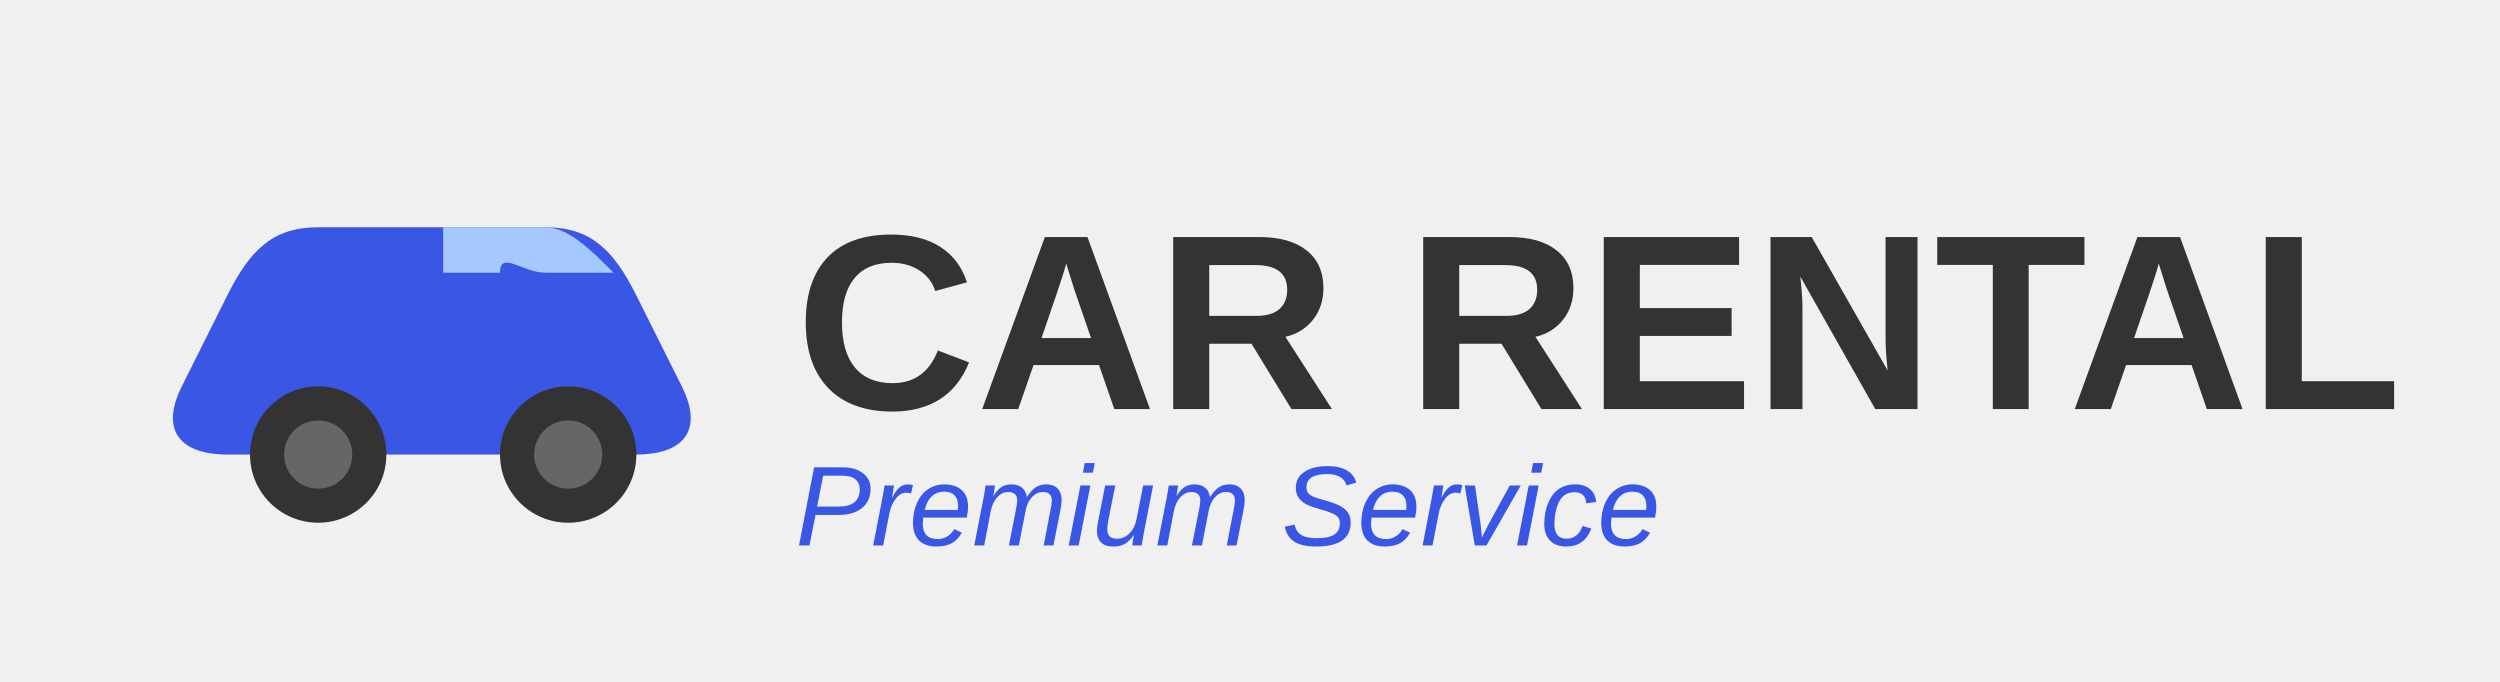
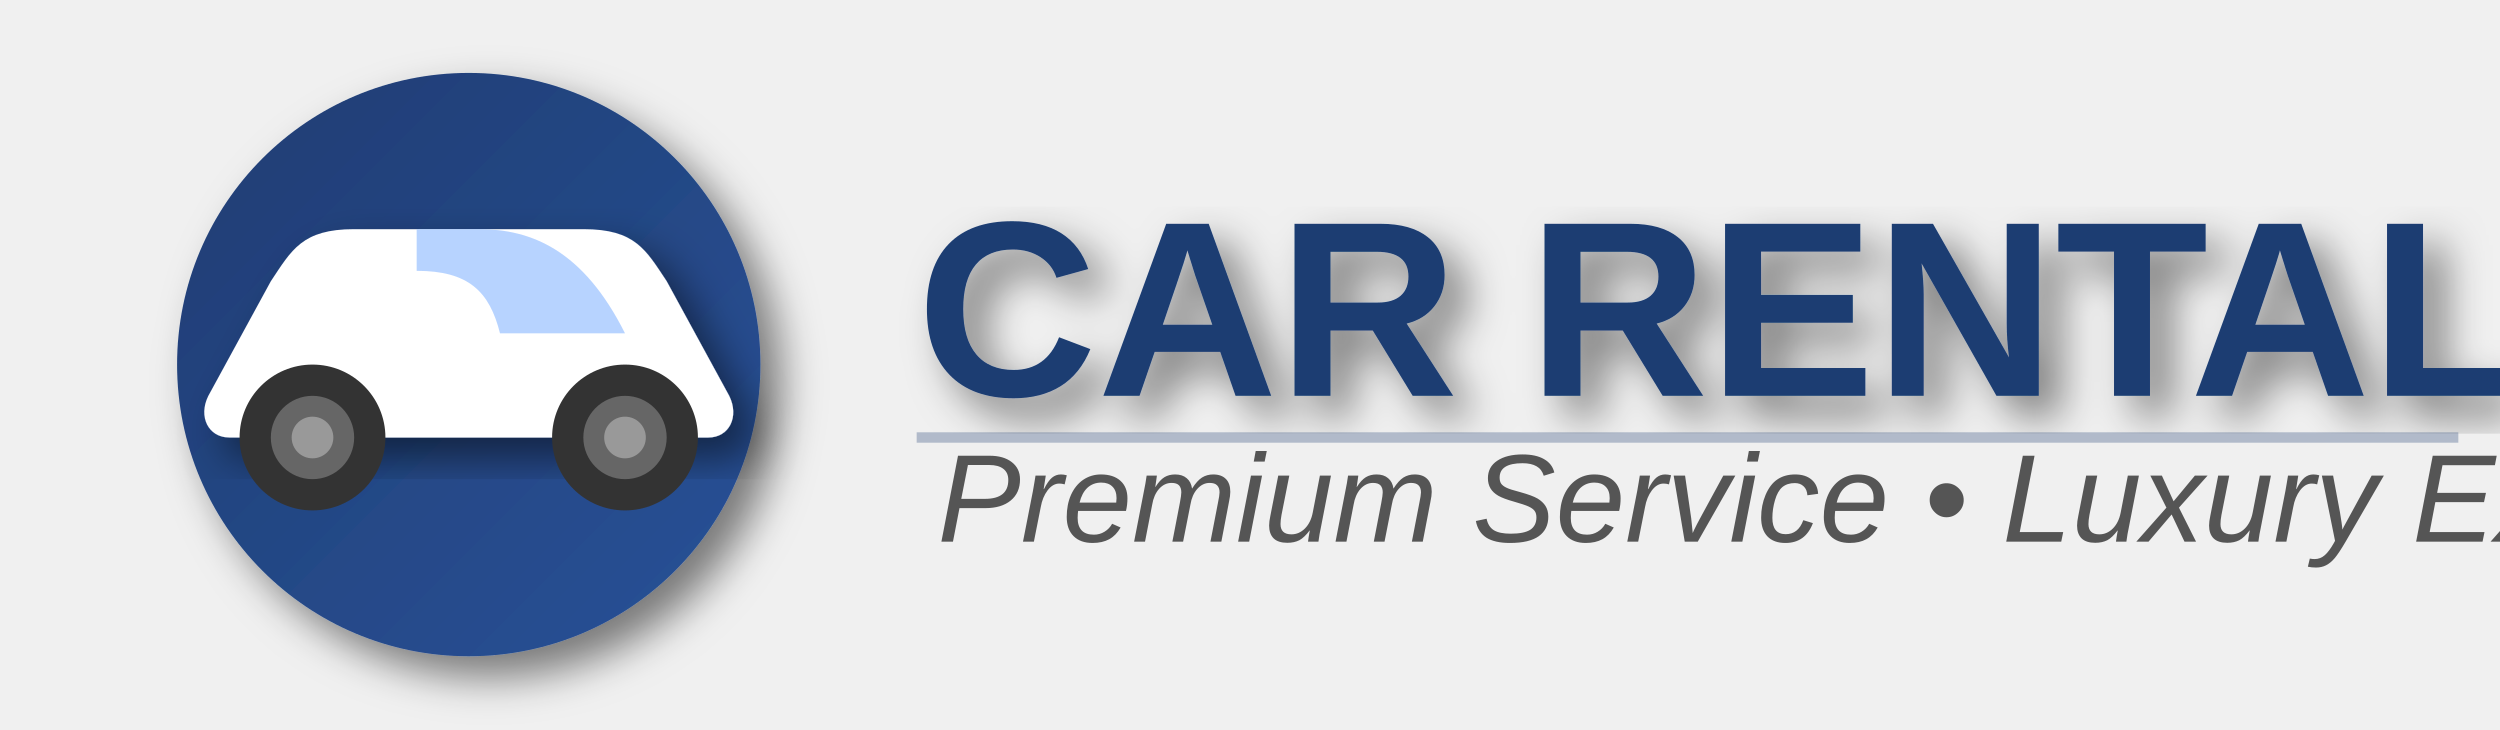
- <svg xmlns="http://www.w3.org/2000/svg" width="220px" height="60px" viewBox="0 0 220 60" version="1.1">
+ <svg xmlns="http://www.w3.org/2000/svg" width="240px" height="70px" viewBox="0 0 240 70" version="1.1">
+   <defs>
+     <linearGradient id="grad1" x1="0%" y1="0%" x2="100%" y2="100%">
+       <stop offset="0%" style="stop-color:#1e3c72;stop-opacity:1" />
+       <stop offset="100%" style="stop-color:#2a5298;stop-opacity:1" />
+     </linearGradient>
+     <filter id="shadow" x="-20%" y="-20%" width="140%" height="140%">
+       <feGaussianBlur in="SourceAlpha" stdDeviation="2" />
+       <feOffset dx="2" dy="2" result="offsetblur" />
+       <feComponentTransfer>
+         <feFuncA type="linear" slope="0.5" />
+       </feComponentTransfer>
+       <feMerge>
+         <feMergeNode />
+         <feMergeNode in="SourceGraphic" />
+       </feMerge>
+     </filter>
+   </defs>
  <g stroke="none" stroke-width="1" fill="none" fill-rule="evenodd">
-     <path d="M38,20 L48,20 C52,20 54,22 56,26 L60,34 C62,38 60,40 56,40 L20,40 C16,40 14,38 16,34 L20,26 C22,22 24,20 28,20 L38,20 Z" fill="#3a56e4" />
-     <circle cx="28" cy="40" r="6" fill="#333333" />
-     <circle cx="28" cy="40" r="3" fill="#666666" />
-     <circle cx="50" cy="40" r="6" fill="#333333" />
-     <circle cx="50" cy="40" r="3" fill="#666666" />
-     <path d="M39,20 L48,20 C50,20 52,22 54,24 L48,24 C46,24 44,22 44,24 L39,24 L39,20 Z" fill="#a5c8ff" />
-     <text font-family="Arial-BoldMT, Arial" font-size="22" font-weight="bold" fill="#333333">
-       <tspan x="70" y="36">CAR RENTAL</tspan>
+     <circle cx="45" cy="35" r="28" fill="url(#grad1)" filter="url(#shadow)" />
+     <path d="M34,22 L56,22 C61,22 62,24 64,27 L70,38 C71,40 70,42 68,42 L22,42 C20,42 19,40 20,38 L26,27 C28,24 29,22 34,22 Z" fill="#ffffff" filter="url(#shadow)" />
+     <path d="M40,22 L46,22 C51,22 56,24 60,32 L48,32 C47,28 45,26 40,26 L40,22 Z" fill="#a5c8ff" opacity="0.8" />
+     <circle cx="30" cy="42" r="7" fill="#333333" />
+     <circle cx="30" cy="42" r="4" fill="#666666" />
+     <circle cx="30" cy="42" r="2" fill="#999999" />
+     <circle cx="60" cy="42" r="7" fill="#333333" />
+     <circle cx="60" cy="42" r="4" fill="#666666" />
+     <circle cx="60" cy="42" r="2" fill="#999999" />
+     <text font-family="Arial-BoldMT, Arial" font-size="24" font-weight="bold" fill="#1e3c72" filter="url(#shadow)">
+       <tspan x="88" y="38">CAR RENTAL</tspan>
    </text>
-     <text font-family="Arial-ItalicMT, Arial" font-size="10" font-style="italic" fill="#3a56e4">
-       <tspan x="70" y="48">Premium Service</tspan>
+     <text font-family="Arial-ItalicMT, Arial" font-size="12" font-style="italic" fill="#555555">
+       <tspan x="90" y="52">Premium Service • Luxury Experience</tspan>
    </text>
+     <line x1="88" y1="42" x2="236" y2="42" stroke="#1e3c72" stroke-width="1" opacity="0.3" />
  </g>
</svg>
